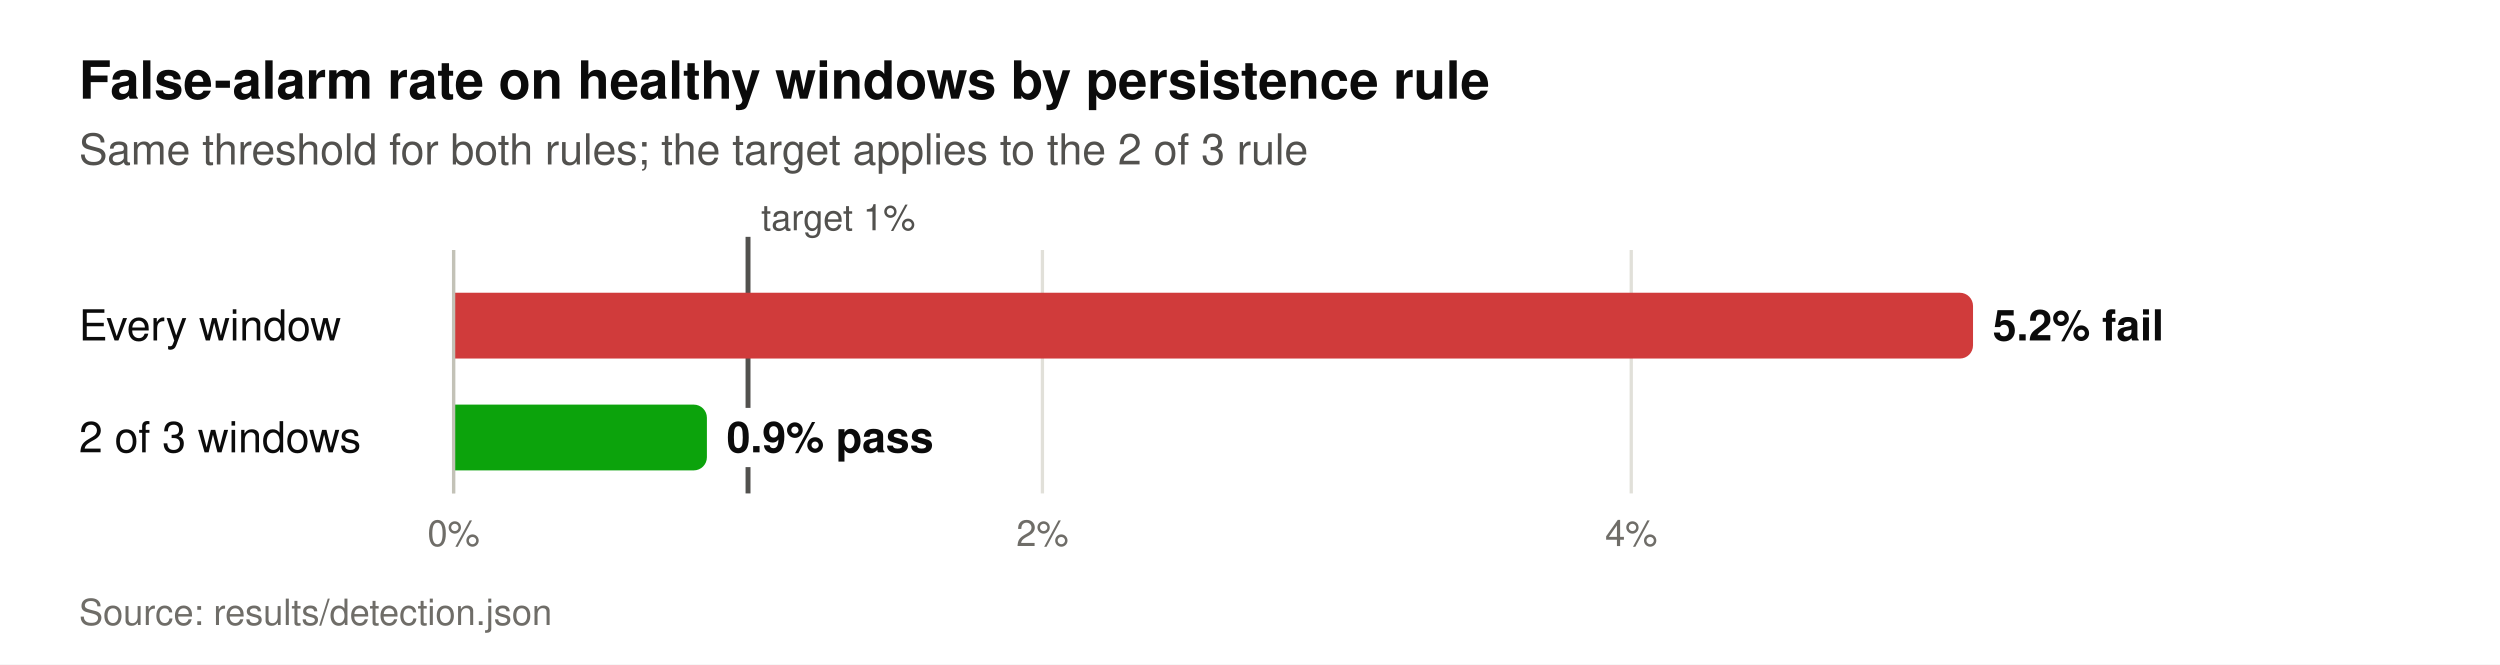
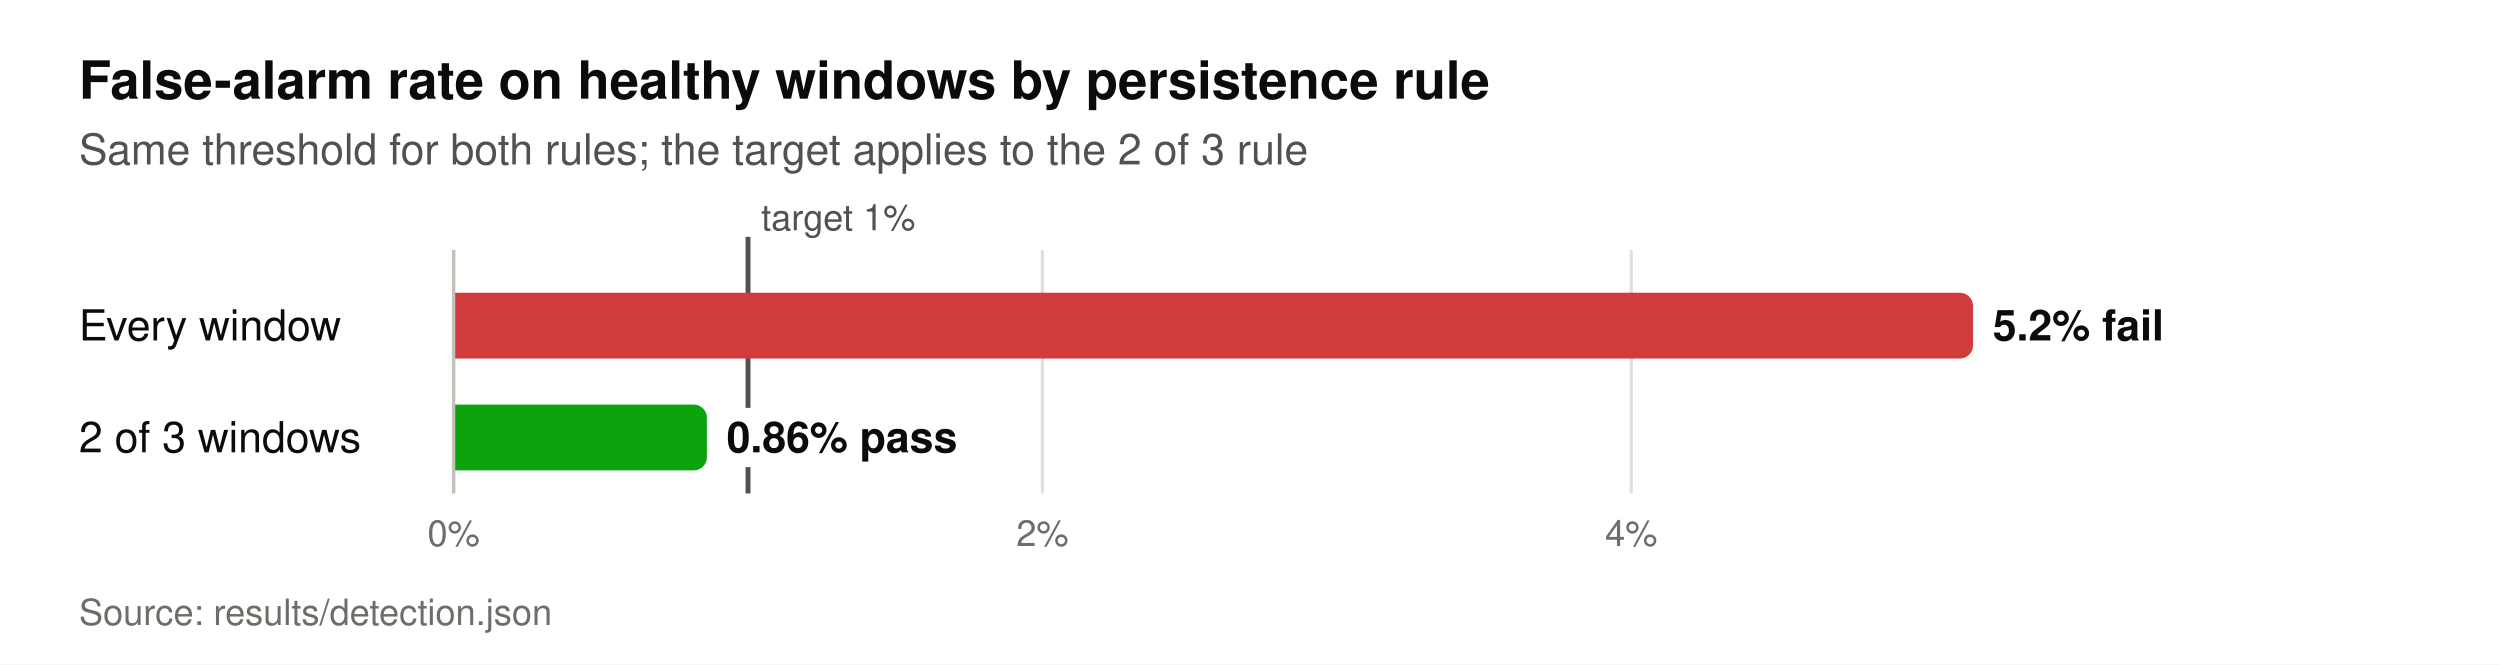
<svg xmlns="http://www.w3.org/2000/svg" viewBox="0 0 760 202" width="760" height="202" font-family="system-ui, -apple-system, 'Segoe UI', Helvetica, Arial, sans-serif" role="img">
  <rect width="100%" height="100%" fill="#ffffff" />
  <text x="24.0" y="30.0" font-size="16" font-weight="600" fill="#0b0b0b" text-anchor="start">False-alarm rate on healthy windows by persistence rule</text>
  <text x="24.0" y="50.0" font-size="13" font-weight="400" fill="#52514e" text-anchor="start">Same threshold for both rules; the target applies to the 2 of 3 rule</text>
  <line x1="137.9" y1="76.0" x2="137.9" y2="150.0" stroke="#e1e0d9" stroke-width="1" />
  <text x="137.9" y="166.0" font-size="11" font-weight="400" fill="#6f6d68" text-anchor="middle">0%</text>
  <line x1="316.9" y1="76.0" x2="316.9" y2="150.0" stroke="#e1e0d9" stroke-width="1" />
  <text x="316.9" y="166.0" font-size="11" font-weight="400" fill="#6f6d68" text-anchor="middle">2%</text>
  <line x1="495.9" y1="76.0" x2="495.9" y2="150.0" stroke="#e1e0d9" stroke-width="1" />
  <text x="495.9" y="166.0" font-size="11" font-weight="400" fill="#6f6d68" text-anchor="middle">4%</text>
  <line x1="227.4" y1="72.0" x2="227.4" y2="150.0" stroke="#52514e" stroke-width="1.5" />
  <text x="231.4" y="70.0" font-size="11" font-weight="400" fill="#52514e" text-anchor="start" stroke="#ffffff" stroke-width="4" stroke-linejoin="round" paint-order="stroke">target 1%</text>
  <text x="24.0" y="103.5" font-size="13" font-weight="400" fill="#0b0b0b" text-anchor="start">Every window</text>
  <path d="M137.9,89.0h457.9a4,4 0 0 1 4,4v12.0a4,4 0 0 1 -4,4h-457.9z" fill="#d03b3b" />
  <rect x="602.8" y="90.0" width="80.8" height="18" fill="#ffffff" />
  <text x="605.8" y="103.5" font-size="13" font-weight="600" fill="#0b0b0b" text-anchor="start">5.2%  fail</text>
  <text x="24.0" y="137.5" font-size="13" font-weight="400" fill="#0b0b0b" text-anchor="start">2 of 3 windows</text>
  <path d="M137.9,123.0h73.0a4,4 0 0 1 4,4v12.0a4,4 0 0 1 -4,4h-73.0z" fill="#0ca30c" />
-   <rect x="217.9" y="124.0" width="80.8" height="18" fill="#ffffff" />
-   <text x="220.9" y="137.5" font-size="13" font-weight="600" fill="#0b0b0b" text-anchor="start">0.9%  pass</text>
+   <rect x="217.9" y="124.0" width="88.1" height="18" fill="#ffffff" />
+   <text x="220.9" y="137.5" font-size="13" font-weight="600" fill="#0b0b0b" text-anchor="start">0.86%  pass</text>
  <line x1="137.9" y1="76.0" x2="137.9" y2="150.0" stroke="#c3c2b7" stroke-width="1" />
  <text x="24.0" y="190.0" font-size="11" font-weight="400" fill="#6f6d68" text-anchor="start">Source: results/detection.json</text>
</svg>
